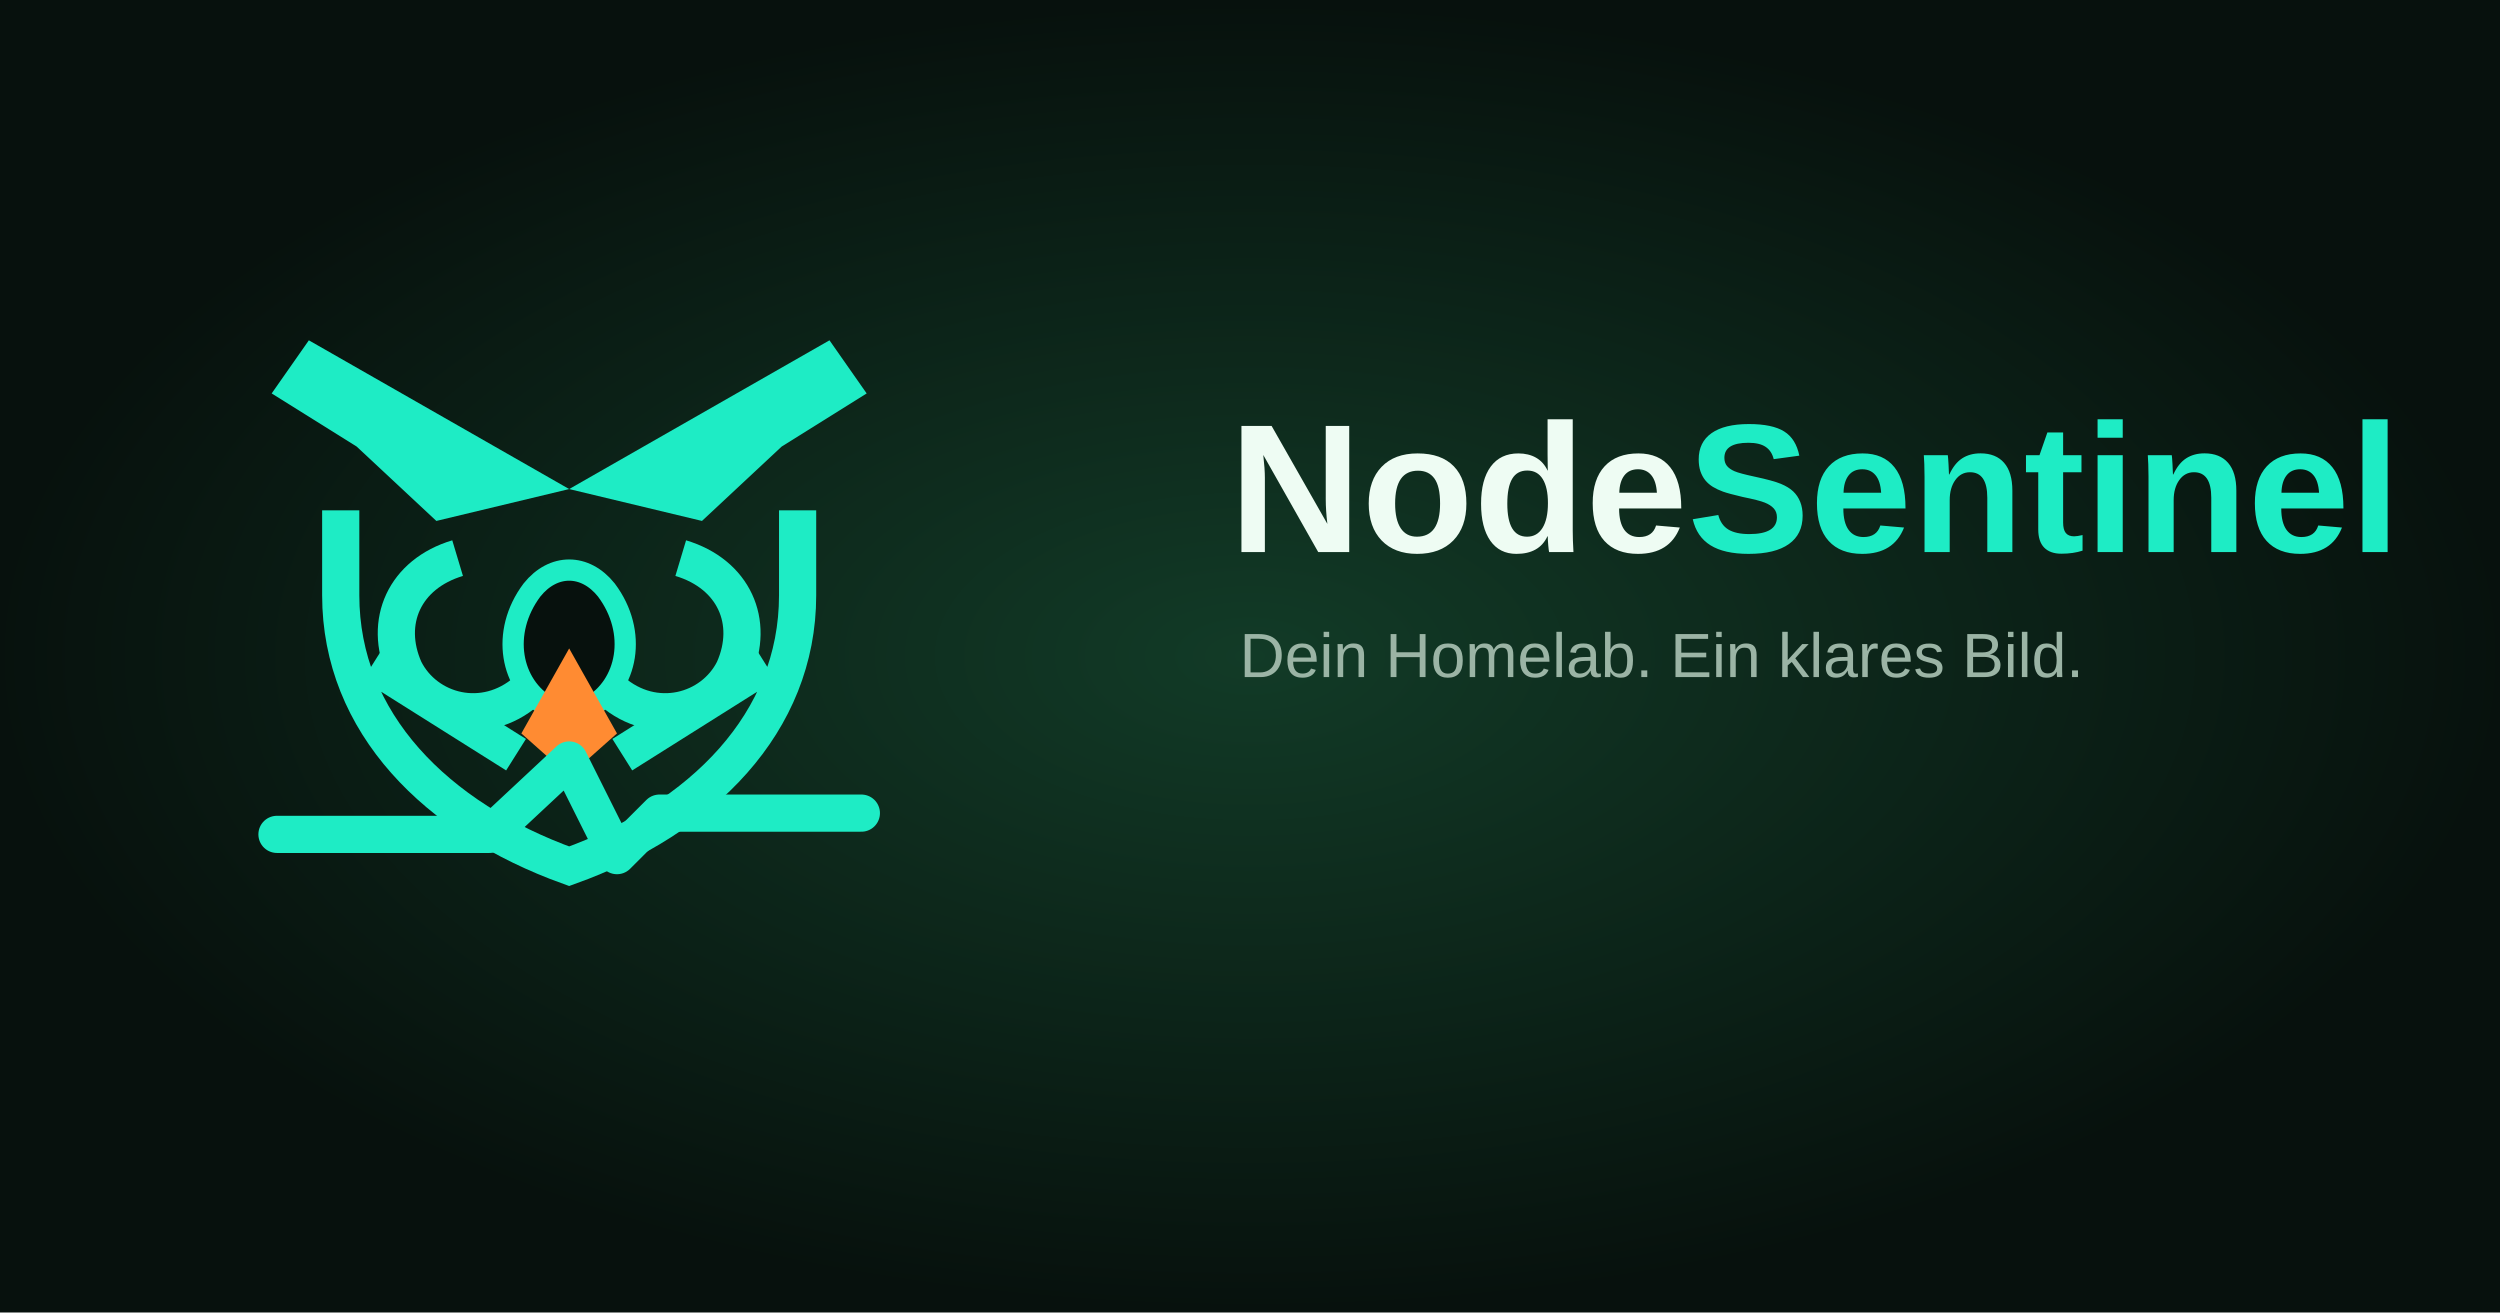
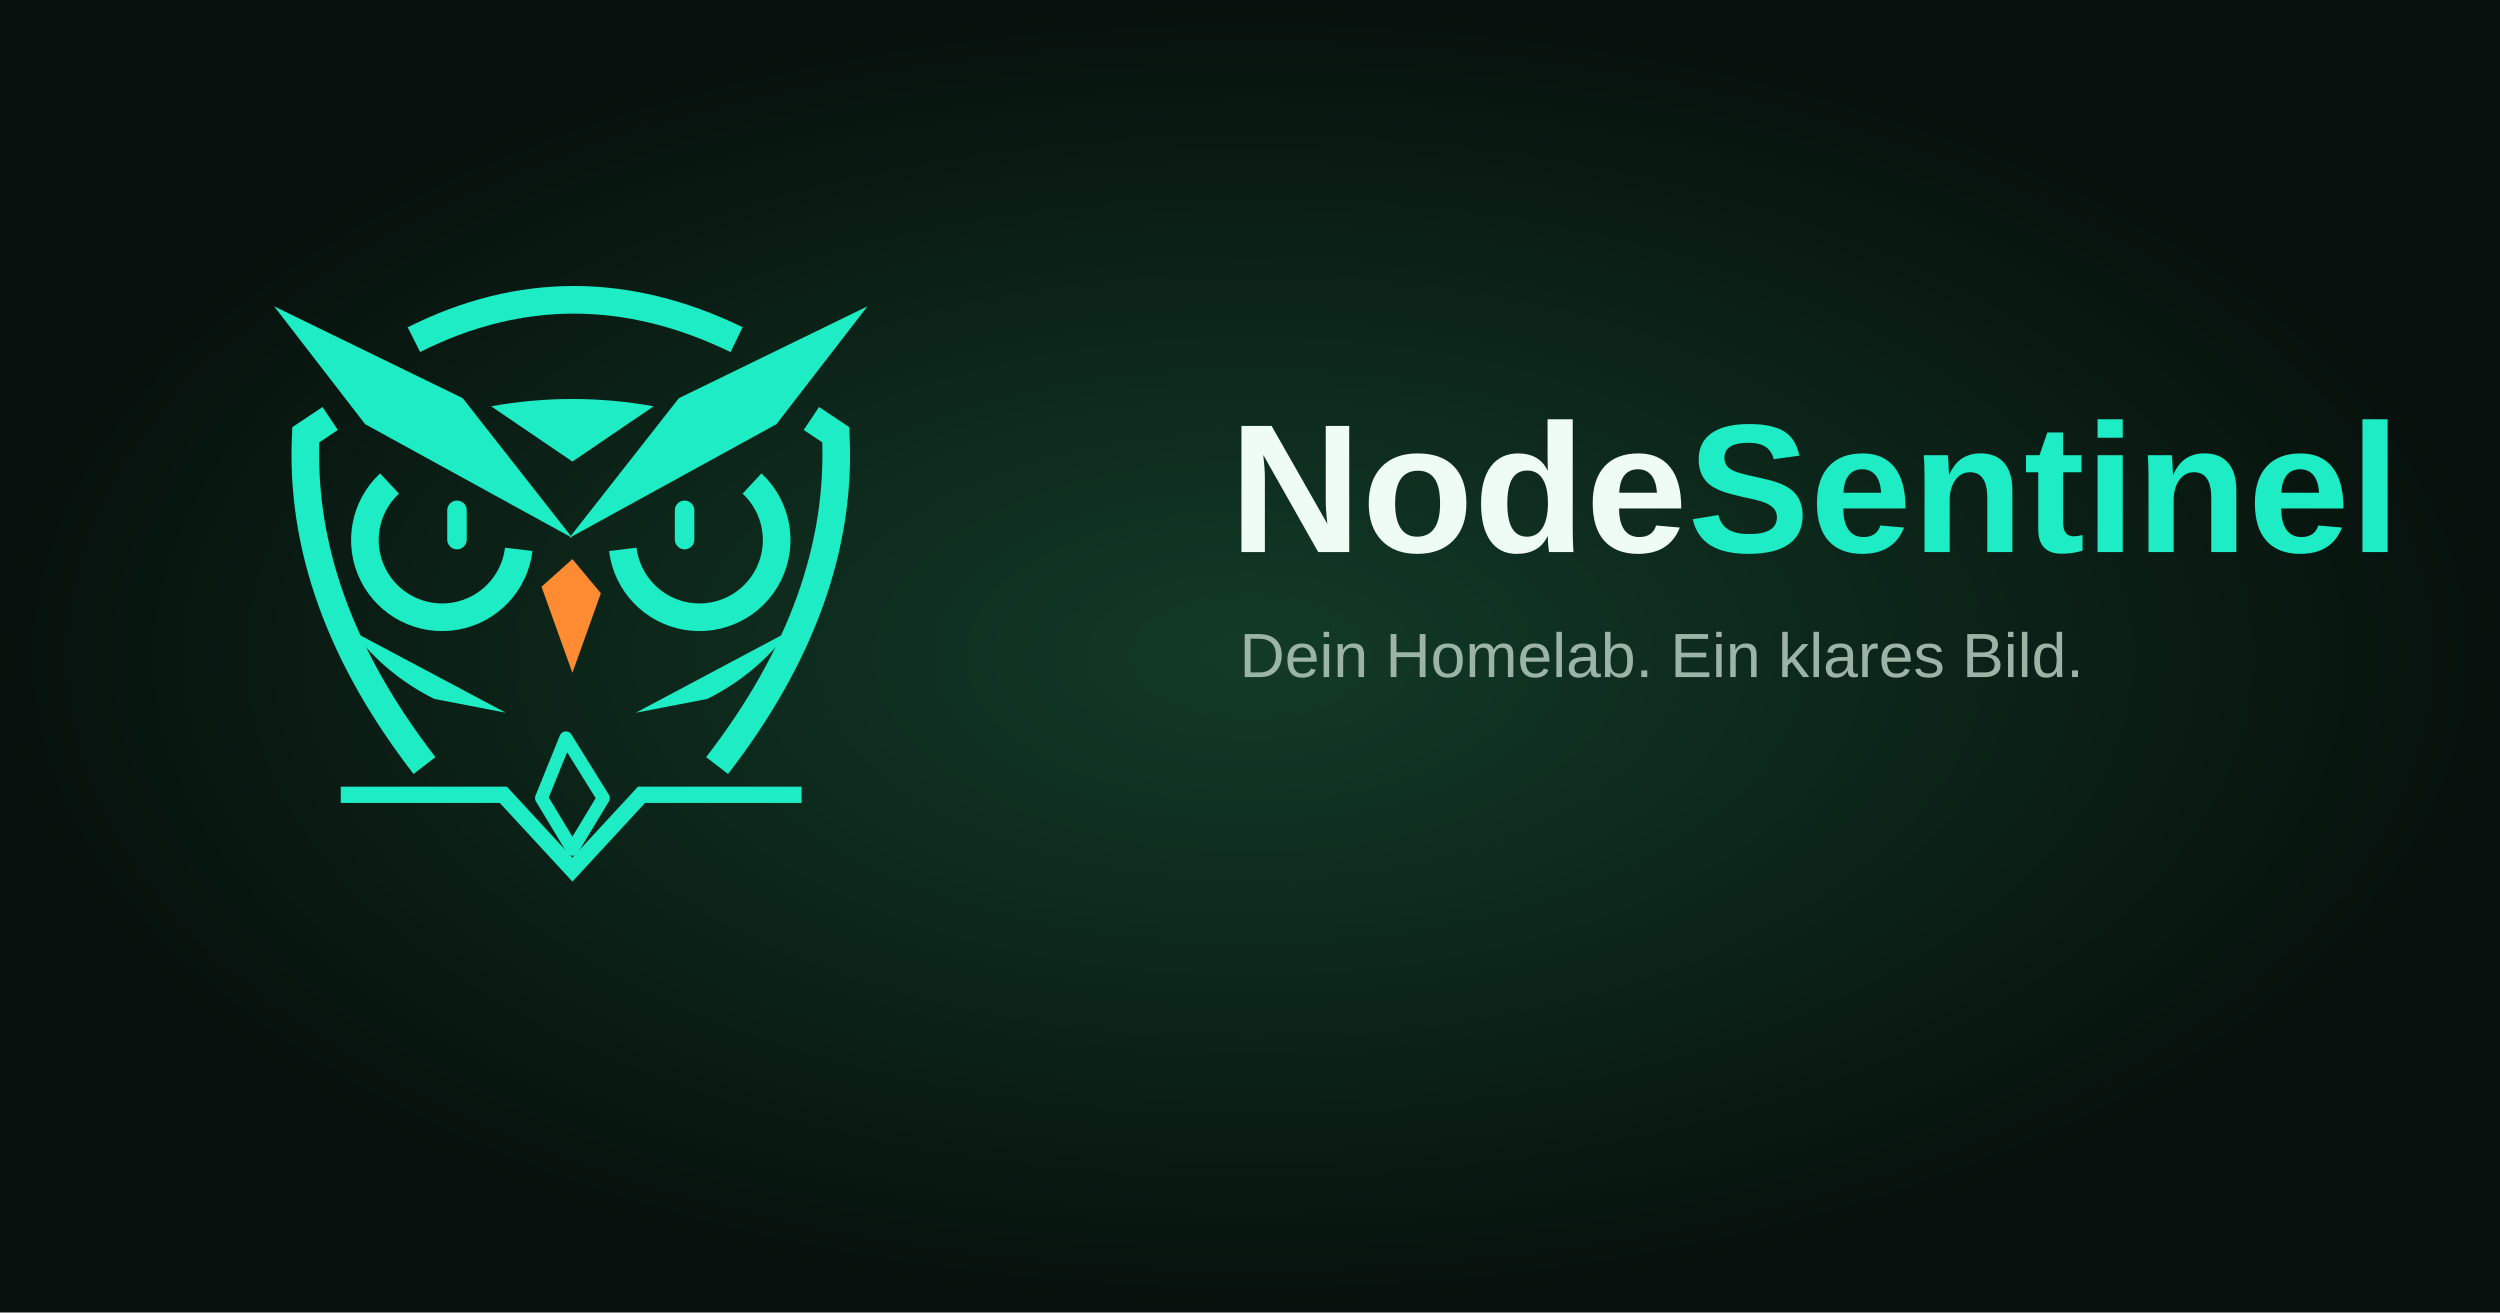
<svg xmlns="http://www.w3.org/2000/svg" width="1200" height="630" viewBox="0 0 1200 630">
  <defs>
    <radialGradient id="g">
      <stop stop-color="#123b27" />
      <stop offset="1" stop-color="#07110d" />
    </radialGradient>
  </defs>
  <rect width="1200" height="630" fill="url(#g)" />
  <g transform="translate(110 120) scale(2.55)">
-     <path fill="#1eecc5" d="M15 17 64 45 39 51 24 37 8 27l7-10Zm98 0L64 45l25 6 15-14 16-10-7-10Z" />
-     <path fill="none" stroke="#1eecc5" stroke-width="7" d="M21 49v16c0 24 18 42 43 51 25-9 43-27 43-51V49M27 78l27 17m47-17L74 95" />
-     <path fill="none" stroke="#1eecc5" stroke-width="7" d="M43 58c-10 3-14 12-10 21 4 8 15 11 23 4 5-4 8-12 4-17m25-8c10 3 14 12 10 21-4 8-15 11-23 4-5-4-8-12-4-17" />
-     <path fill="#07110d" stroke="#1eecc5" stroke-width="4" d="M57 64c-6 8-4 18 3 22 3 2 6 2 8 0 7-4 9-14 3-22-4-5-10-5-14 0Z" />
-     <path fill="#ff8b32" d="m64 75 9 16-9 8-9-8 9-16Z" />
-     <path fill="none" stroke="#1eecc5" stroke-width="7" stroke-linecap="round" stroke-linejoin="round" d="M9 110h40l15-14 9 18 8-8h38" />
+     <g transform="translate(8 8) scale(.153) translate(-100 -100)">
+       <path fill="#1eecc5" d="M103 117 335 230 470 402 215 262Z" />
+       <path fill="#1eecc5" d="M833 117 601 230 466 402 721 262Z" />
+       <path fill="#1eecc5" d="M370 240Q470 222 570 240L470 308Z" />
+       <g fill="none" stroke="#1eecc5" stroke-width="34">
+         <path d="M275 158Q470 60 672 158" />
+         <path d="M172 255 142 275Q132 480 288 682" />
+         <path d="M764 255 794 275Q804 480 648 682" />
+         <path d="M245 335A95 95 0 1 0 404 416" />
+         <path d="M691 335A95 95 0 1 1 532 416" />
+         <path stroke-width="20" d="M185 718H385L470 810 555 718H752" />
+       </g>
+       <g stroke="#1eecc5" stroke-width="24" stroke-linecap="round">
+         <path d="M328 368v36" />
+         <path d="M608 368v36" />
+       </g>
+       <path fill="#1eecc5" d="M200 517 388 617 300 600Q240 570 200 517ZM736 517 548 617 636 600Q696 570 736 517Z" />
+       <path fill="none" stroke="#1eecc5" stroke-width="16" stroke-linejoin="round" d="M462 648 432 722 470 785 508 722Z" />
+       <path fill="#ff8b32" d="M470 428 505 470 470 568 432 462Z" />
+     </g>
  </g>
  <text x="590" y="265" fill="#eefcf3" font-family="Arial,sans-serif" font-size="88" font-weight="700">Node<tspan fill="#1eecc5">Sentinel</tspan>
  </text>
  <text x="595" y="325" fill="#9bb4a5" font-family="Arial,sans-serif" font-size="30">Dein Homelab. Ein klares Bild.</text>
</svg>
